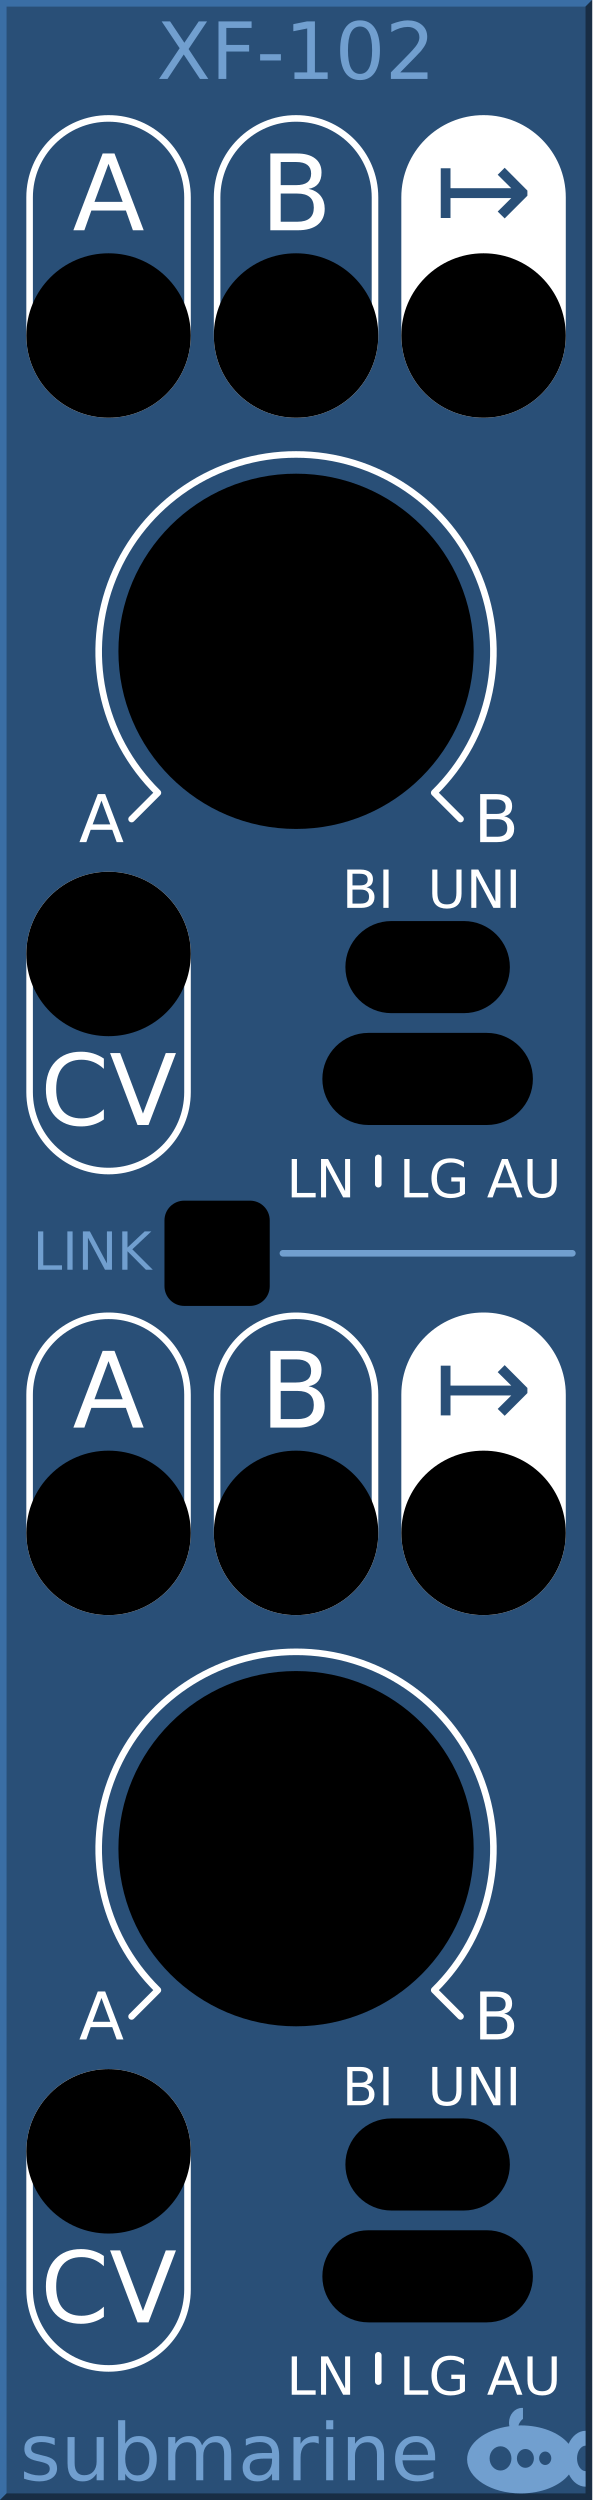
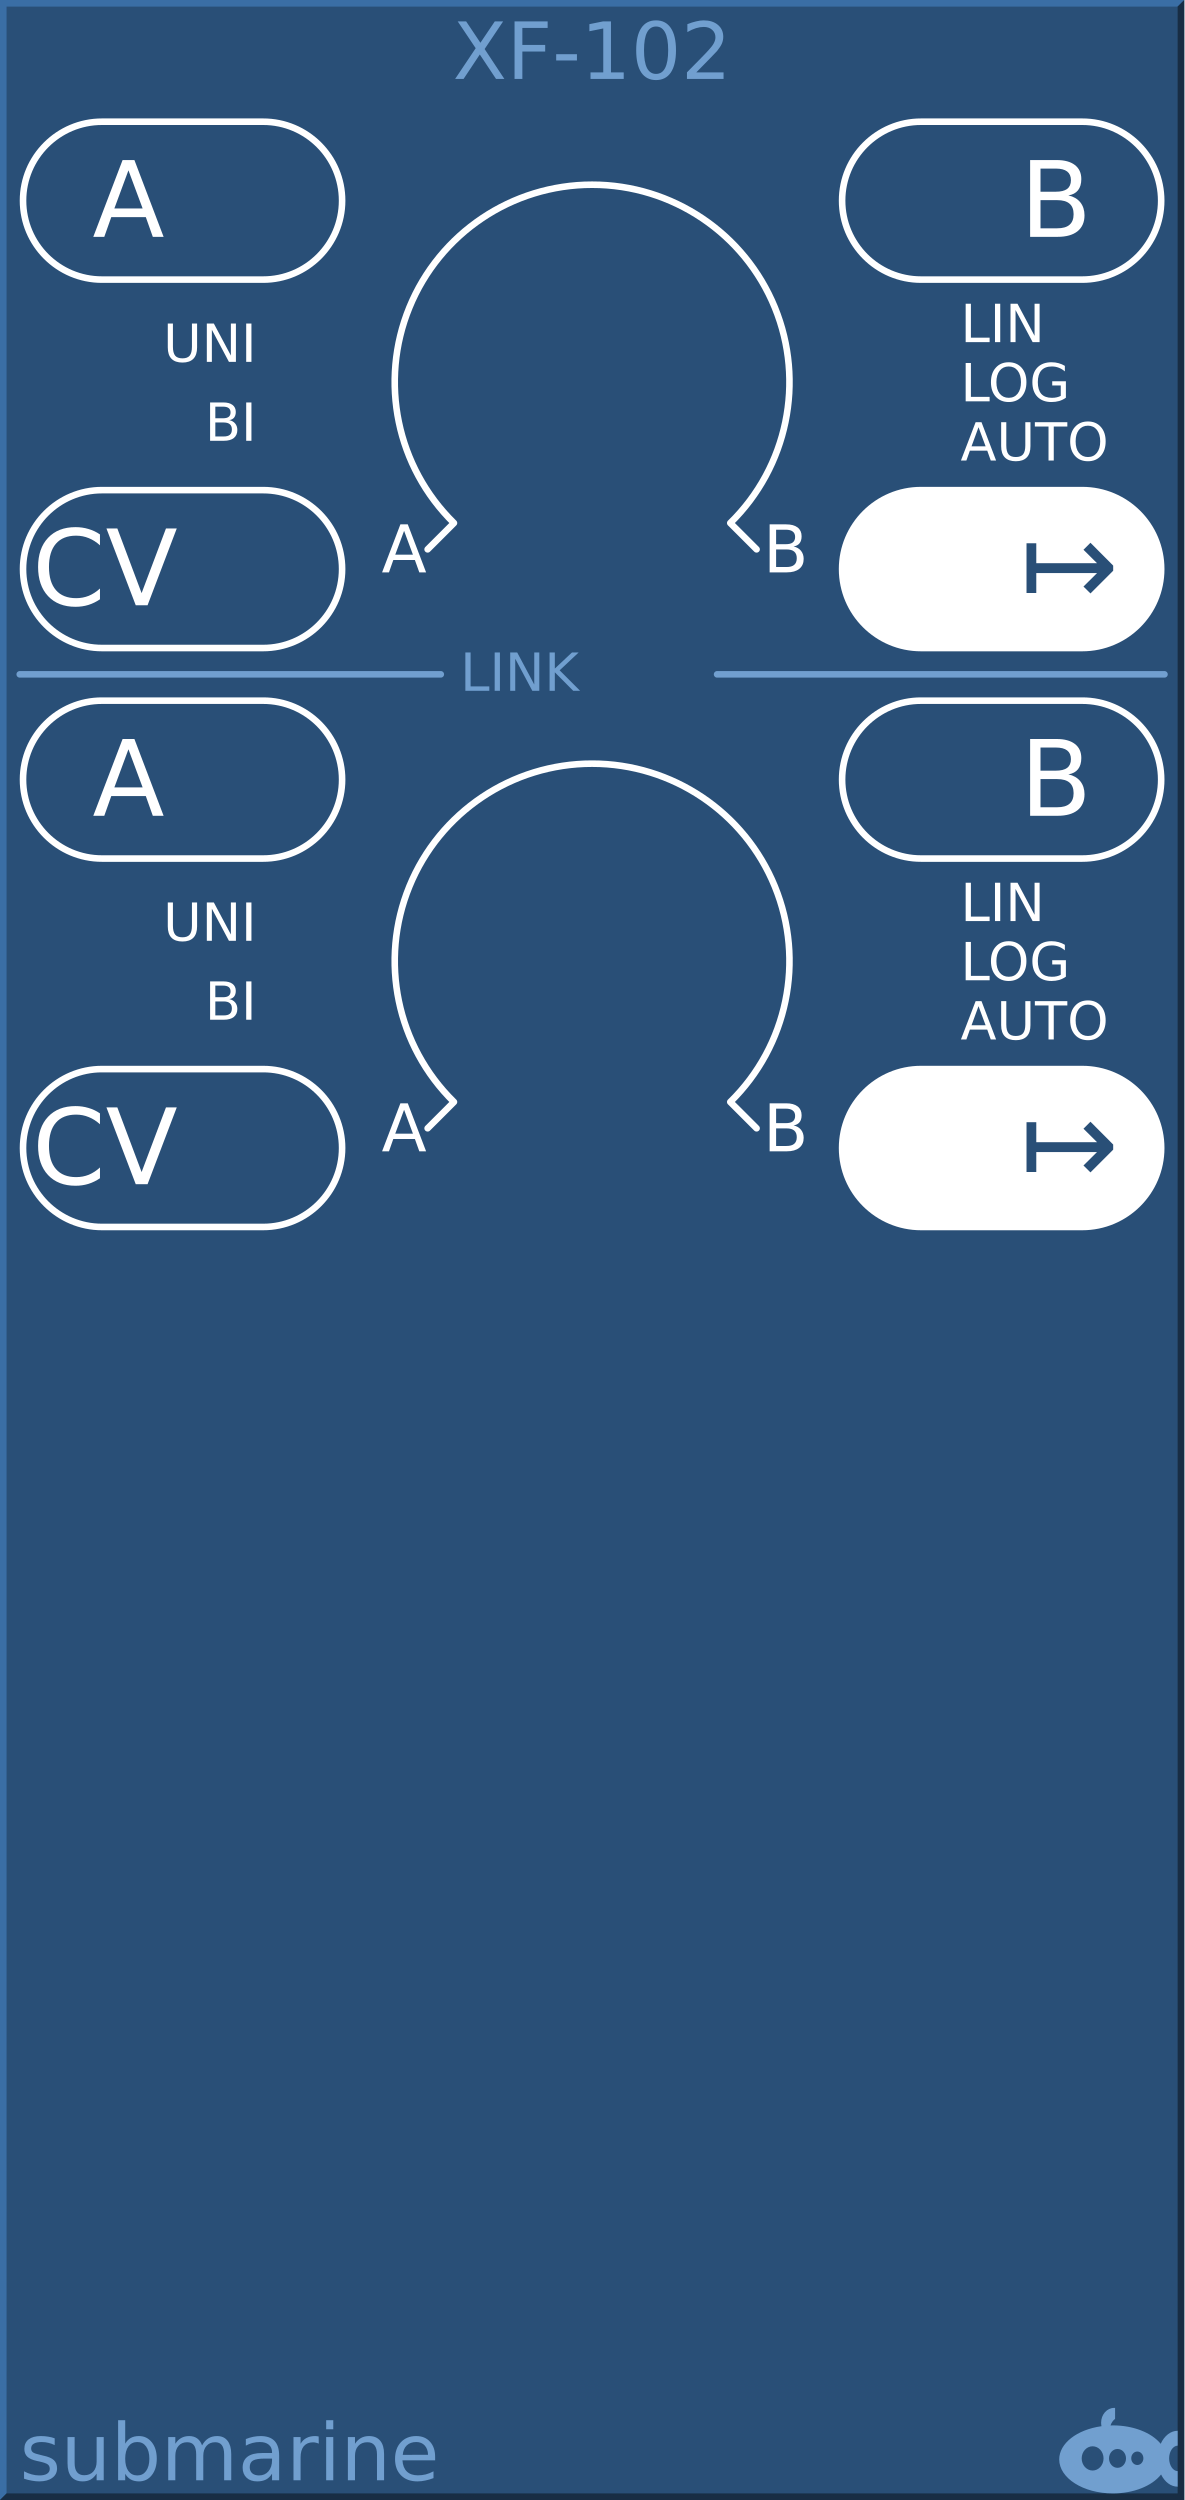
- <svg xmlns="http://www.w3.org/2000/svg" width="90px" height="380px" version="1.1" id="svg4652">
-   <defs id="defs4213" />
+ <svg xmlns="http://www.w3.org/2000/svg" width="180px" height="380px" version="1.1" id="svg4226">
  <g id="background">
-     <rect x="0" y="0" width="90" height="380" style="fill:#294f77;stroke:none;" id="rect4255" />
-     <path style="fill:#3a6ea5;fill-rule:nonzero;stroke:none" d="m 0 380 v -380 h 90 l -1 1 h -88 v 378 z" id="path4656" />
-     <path style="fill:#182d44;fill-rule:nonzero;stroke:none" d="m 0 380 h 90 v -380 l -1 1 v 378 h -88 z" id="path4658" />
+     <rect x="0" y="0" width="180" height="380" style="fill:#294f77;stroke:none;" id="rect4255" />
+     <path style="fill:#3a6ea5;fill-rule:nonzero;stroke:none" d="m 0 380 v -380 h 180 l -1 1 h -178 v 378 z" id="path4230" />
+     <path style="fill:#182d44;fill-rule:nonzero;stroke:none" d="m 0 380 h 180 v -380 l -1 1 v 378 h -178 z" id="path4232" />
  </g>
  <g id="logo" fill="#719fcf" font-family="DejaVu Sans" font-size="12">
-     <path d="m 79.354,366 a 1.985,2.252 0 0 0 -1.985,2.252 1.985,2.252 0 0 0 0.059,0.532 A 8.169,5.169 0 0 0 71,373.831 8.169,5.169 0 0 0 79.169,379 8.169,5.169 0 0 0 86.483,376.12 3.046,4.248 0 0 0 89,377.976 l 0,-2.358 A 1.338,1.945 0 0 1 87.708,373.677 1.338,1.945 0 0 1 89,371.735 l 0,-2.254 a 3.046,4.248 0 0 0 -2.574,1.979 8.169,5.169 0 0 0 -7.257,-2.798 8.169,5.169 0 0 0 -0.373,0.012 1.754,2.047 0 0 1 0.696,-1.002 l 0,-1.666 A 1.985,2.252 0 0 0 79.354,366 Z m -3.277,5.835 a 1.662,1.843 0 0 1 1.662,1.843 1.662,1.843 0 0 1 -1.662,1.843 1.662,1.843 0 0 1 -1.661,-1.843 1.662,1.843 0 0 1 1.661,-1.843 z m 3.785,0.409 a 1.292,1.433 0 0 1 1.292,1.433 1.292,1.433 0 0 1 -1.292,1.433 1.292,1.433 0 0 1 -1.292,-1.433 1.292,1.433 0 0 1 1.292,-1.433 z m 3.009,0.389 a 0.923,1.024 0 0 1 0.923,1.024 0.923,1.024 0 0 1 -0.923,1.024 0.923,1.024 0 0 1 -0.923,-1.024 0.923,1.024 0 0 1 0.923,-1.024 z" id="path4136" />
-     <text x="3" y="377" id="text4662">submarine</text>
-     <text x="45" y="12" text-anchor="middle">XF-102</text>
+     <path d="m 169.354,366 a 1.985,2.252 0 0 0 -1.985,2.252 1.985,2.252 0 0 0 0.059,0.532 A 8.169,5.169 0 0 0 161,373.831 8.169,5.169 0 0 0 169.169,379 8.169,5.169 0 0 0 176.483,376.12 3.046,4.248 0 0 0 179,377.976 l 0,-2.358 a 1.338,1.945 0 0 1 -1.292,-1.942 1.338,1.945 0 0 1 1.292,-1.943 l 0,-2.254 a 3.046,4.248 0 0 0 -2.574,1.979 8.169,5.169 0 0 0 -7.257,-2.798 8.169,5.169 0 0 0 -0.373,0.012 1.754,2.047 0 0 1 0.696,-1.002 l 0,-1.666 A 1.985,2.252 0 0 0 169.354,366 Z m -3.277,5.835 a 1.662,1.843 0 0 1 1.662,1.843 1.662,1.843 0 0 1 -1.662,1.843 1.662,1.843 0 0 1 -1.661,-1.843 1.662,1.843 0 0 1 1.661,-1.843 z m 3.785,0.409 a 1.292,1.433 0 0 1 1.292,1.433 1.292,1.433 0 0 1 -1.292,1.433 1.292,1.433 0 0 1 -1.292,-1.433 1.292,1.433 0 0 1 1.292,-1.433 z m 3.009,0.389 a 0.923,1.024 0 0 1 0.923,1.024 0.923,1.024 0 0 1 -0.923,1.024 0.923,1.024 0 0 1 -0.923,-1.024 0.923,1.024 0 0 1 0.923,-1.024 z" id="path4136" />
+     <text x="3" y="377" id="text4236">submarine</text>
+     <text x="90" y="12" text-anchor="middle">XF-102</text>
  </g>
  <g id="group1" font-family="DejaVu Sans" font-size="8" stroke="#ffffff" stroke-width="1" stroke-linecap="round" stroke-linejoin="round" fill="none">
-     <line x1="43" y1="190.5" x2="87" y2="190.5" stroke="#719fcf" />
-     <line x1="57.5" y1="176" x2="57.5" y2="180" />
-     <rect x="4.5" y="18" width="24" height="45" rx="12" ry="12" />
-     <rect x="33" y="18" width="24" height="45" rx="12" ry="12" />
-     <rect x="61.5" y="18" width="24" height="45" rx="12" ry="12" fill="#ffffff" />
-     <path d="M 20 124.5 l 4 -4 A 30 30 0 1 1 66 120.5 l 4 4" />
-     <line x1="57.5" y1="358" x2="57.5" y2="362" />
-     <rect x="4.5" y="133" width="24" height="45" rx="12" ry="12" />
-     <rect x="4.5" y="200" width="24" height="45" rx="12" ry="12" />
-     <rect x="33" y="200" width="24" height="45" rx="12" ry="12" />
-     <rect x="61.5" y="200" width="24" height="45" rx="12" ry="12" fill="#ffffff" />
-     <path d="M 20 306.5 l 4 -4 A 30 30 0 1 1 66 302.5 l 4 4" />
-     <rect x="4.5" y="315" width="24" height="45" rx="12" ry="12" />
+     <line x1="3" y1="102.5" x2="67" y2="102.5" stroke="#719fcf" />
+     <line x1="109" y1="102.5" x2="177" y2="102.5" stroke="#719fcf" />
+     <path d="M 65 83.5 l 4 -4 A 30 30 0 1 1 111 79.5 l 4 4" />
+     <rect x="3.5" y="18.5" width="48.5" height="24" rx="12" ry="12" />
+     <rect x="3.5" y="74.5" width="48.5" height="24" rx="12" ry="12" />
+     <rect x="128" y="18.5" width="48.5" height="24" rx="12" ry="12" />
+     <rect x="127.5" y="74" width="49.5" height="25" rx="12.5" ry="12.5" fill="#ffffff" stroke="none" />
+     <path d="M 65 171.5 l 4 -4 A 30 30 0 1 1 111 167.5 l 4 4" />
+     <rect x="3.5" y="106.5" width="48.5" height="24" rx="12" ry="12" />
+     <rect x="3.5" y="162.5" width="48.5" height="24" rx="12" ry="12" />
+     <rect x="128" y="106.5" width="48.5" height="24" rx="12" ry="12" />
+     <rect x="127.5" y="162" width="49.5" height="25" rx="12.5" ry="12.5" fill="#ffffff" stroke="none" />
    <g fill="#ffffff" stroke="none">
-       <text x="16.5" y="35" text-anchor="middle" font-size="16">A</text>
-       <text x="45" y="35" text-anchor="middle" font-size="16">B</text>
-       <text x="73.5" y="35" text-anchor="middle" font-size="18" fill="#294f77">↦</text>
-       <text x="12" y="128" font-size="10">A</text>
-       <text x="72" y="128" font-size="10">B</text>
-       <text x="16.5" y="171" text-anchor="middle" font-size="15">CV</text>
-       <text x="52" y="138">BI</text>
-       <text x="65" y="138">UNI</text>
-       <text x="54" y="182" text-anchor="end">LN</text>
-       <text x="66" y="182" text-anchor="middle">LG</text>
-       <text x="74" y="182">AU</text>
-       <text x="5" y="193" fill="#719fcf">LINK</text>
-       <text x="16.5" y="217" text-anchor="middle" font-size="16">A</text>
-       <text x="45" y="217" text-anchor="middle" font-size="16">B</text>
-       <text x="73.5" y="217" text-anchor="middle" font-size="18" fill="#294f77">↦</text>
-       <text x="12" y="310" font-size="10">A</text>
-       <text x="72" y="310" font-size="10">B</text>
-       <text x="16.5" y="353" text-anchor="middle" font-size="15">CV</text>
-       <text x="52" y="320">BI</text>
-       <text x="65" y="320">UNI</text>
-       <text x="54" y="364" text-anchor="end">LN</text>
-       <text x="66" y="364" text-anchor="middle">LG</text>
-       <text x="74" y="364">AU</text>
+       <text x="58" y="87" font-size="10">A</text>
+       <text x="116" y="87" font-size="10">B</text>
+       <text x="39" y="55" text-anchor="end">UNI</text>
+       <text x="39" y="67" text-anchor="end">BI</text>
+       <text x="25" y="36" text-anchor="end" font-size="16">A</text>
+       <text x="27" y="92" text-anchor="end" font-size="16">CV</text>
+       <text x="155" y="36" font-size="16">B</text>
+       <text x="155" y="92" font-size="18" fill="#294f77">↦</text>
+       <text x="146" y="52">LIN</text>
+       <text x="146" y="61">LOG</text>
+       <text x="146" y="70">AUTO</text>
+       <text x="88" y="105" text-anchor="end" fill="#719fcf">LINK</text>
+       <text x="58" y="175" font-size="10">A</text>
+       <text x="116" y="175" font-size="10">B</text>
+       <text x="39" y="143" text-anchor="end">UNI</text>
+       <text x="39" y="155" text-anchor="end">BI</text>
+       <text x="25" y="124" text-anchor="end" font-size="16">A</text>
+       <text x="27" y="180" text-anchor="end" font-size="16">CV</text>
+       <text x="155" y="124" font-size="16">B</text>
+       <text x="155" y="180" font-size="18" fill="#294f77">↦</text>
+       <text x="146" y="140">LIN</text>
+       <text x="146" y="149">LOG</text>
+       <text x="146" y="158">AUTO</text>
    </g>
  </g>
-   <g id="cutout" fill="#000000">
-     <circle cx="16.5" cy="51" r="12.5" />
-     <circle cx="45" cy="51" r="12.5" />
-     <circle cx="73.5" cy="51" r="12.5" />
-     <circle cx="45" cy="99" r="27" />
-     <circle cx="16.5" cy="145" r="12.5" />
-     <rect x="52.5" y="140" width="25" height="14" rx="7" ry="7" />
-     <rect x="49" y="157" width="32" height="14" rx="7" ry="7" />
-     <rect x="25" y="182.5" width="16" height="16" rx="3" ry="3" />
-     <circle cx="16.5" cy="233" r="12.5" />
-     <circle cx="45" cy="233" r="12.5" />
-     <circle cx="73.5" cy="233" r="12.5" />
-     <circle cx="45" cy="281" r="27" />
-     <circle cx="16.5" cy="327" r="12.5" />
-     <rect x="52.5" y="322" width="25" height="14" rx="7" ry="7" />
-     <rect x="49" y="339" width="32" height="14" rx="7" ry="7" />
-   </g>
</svg>
